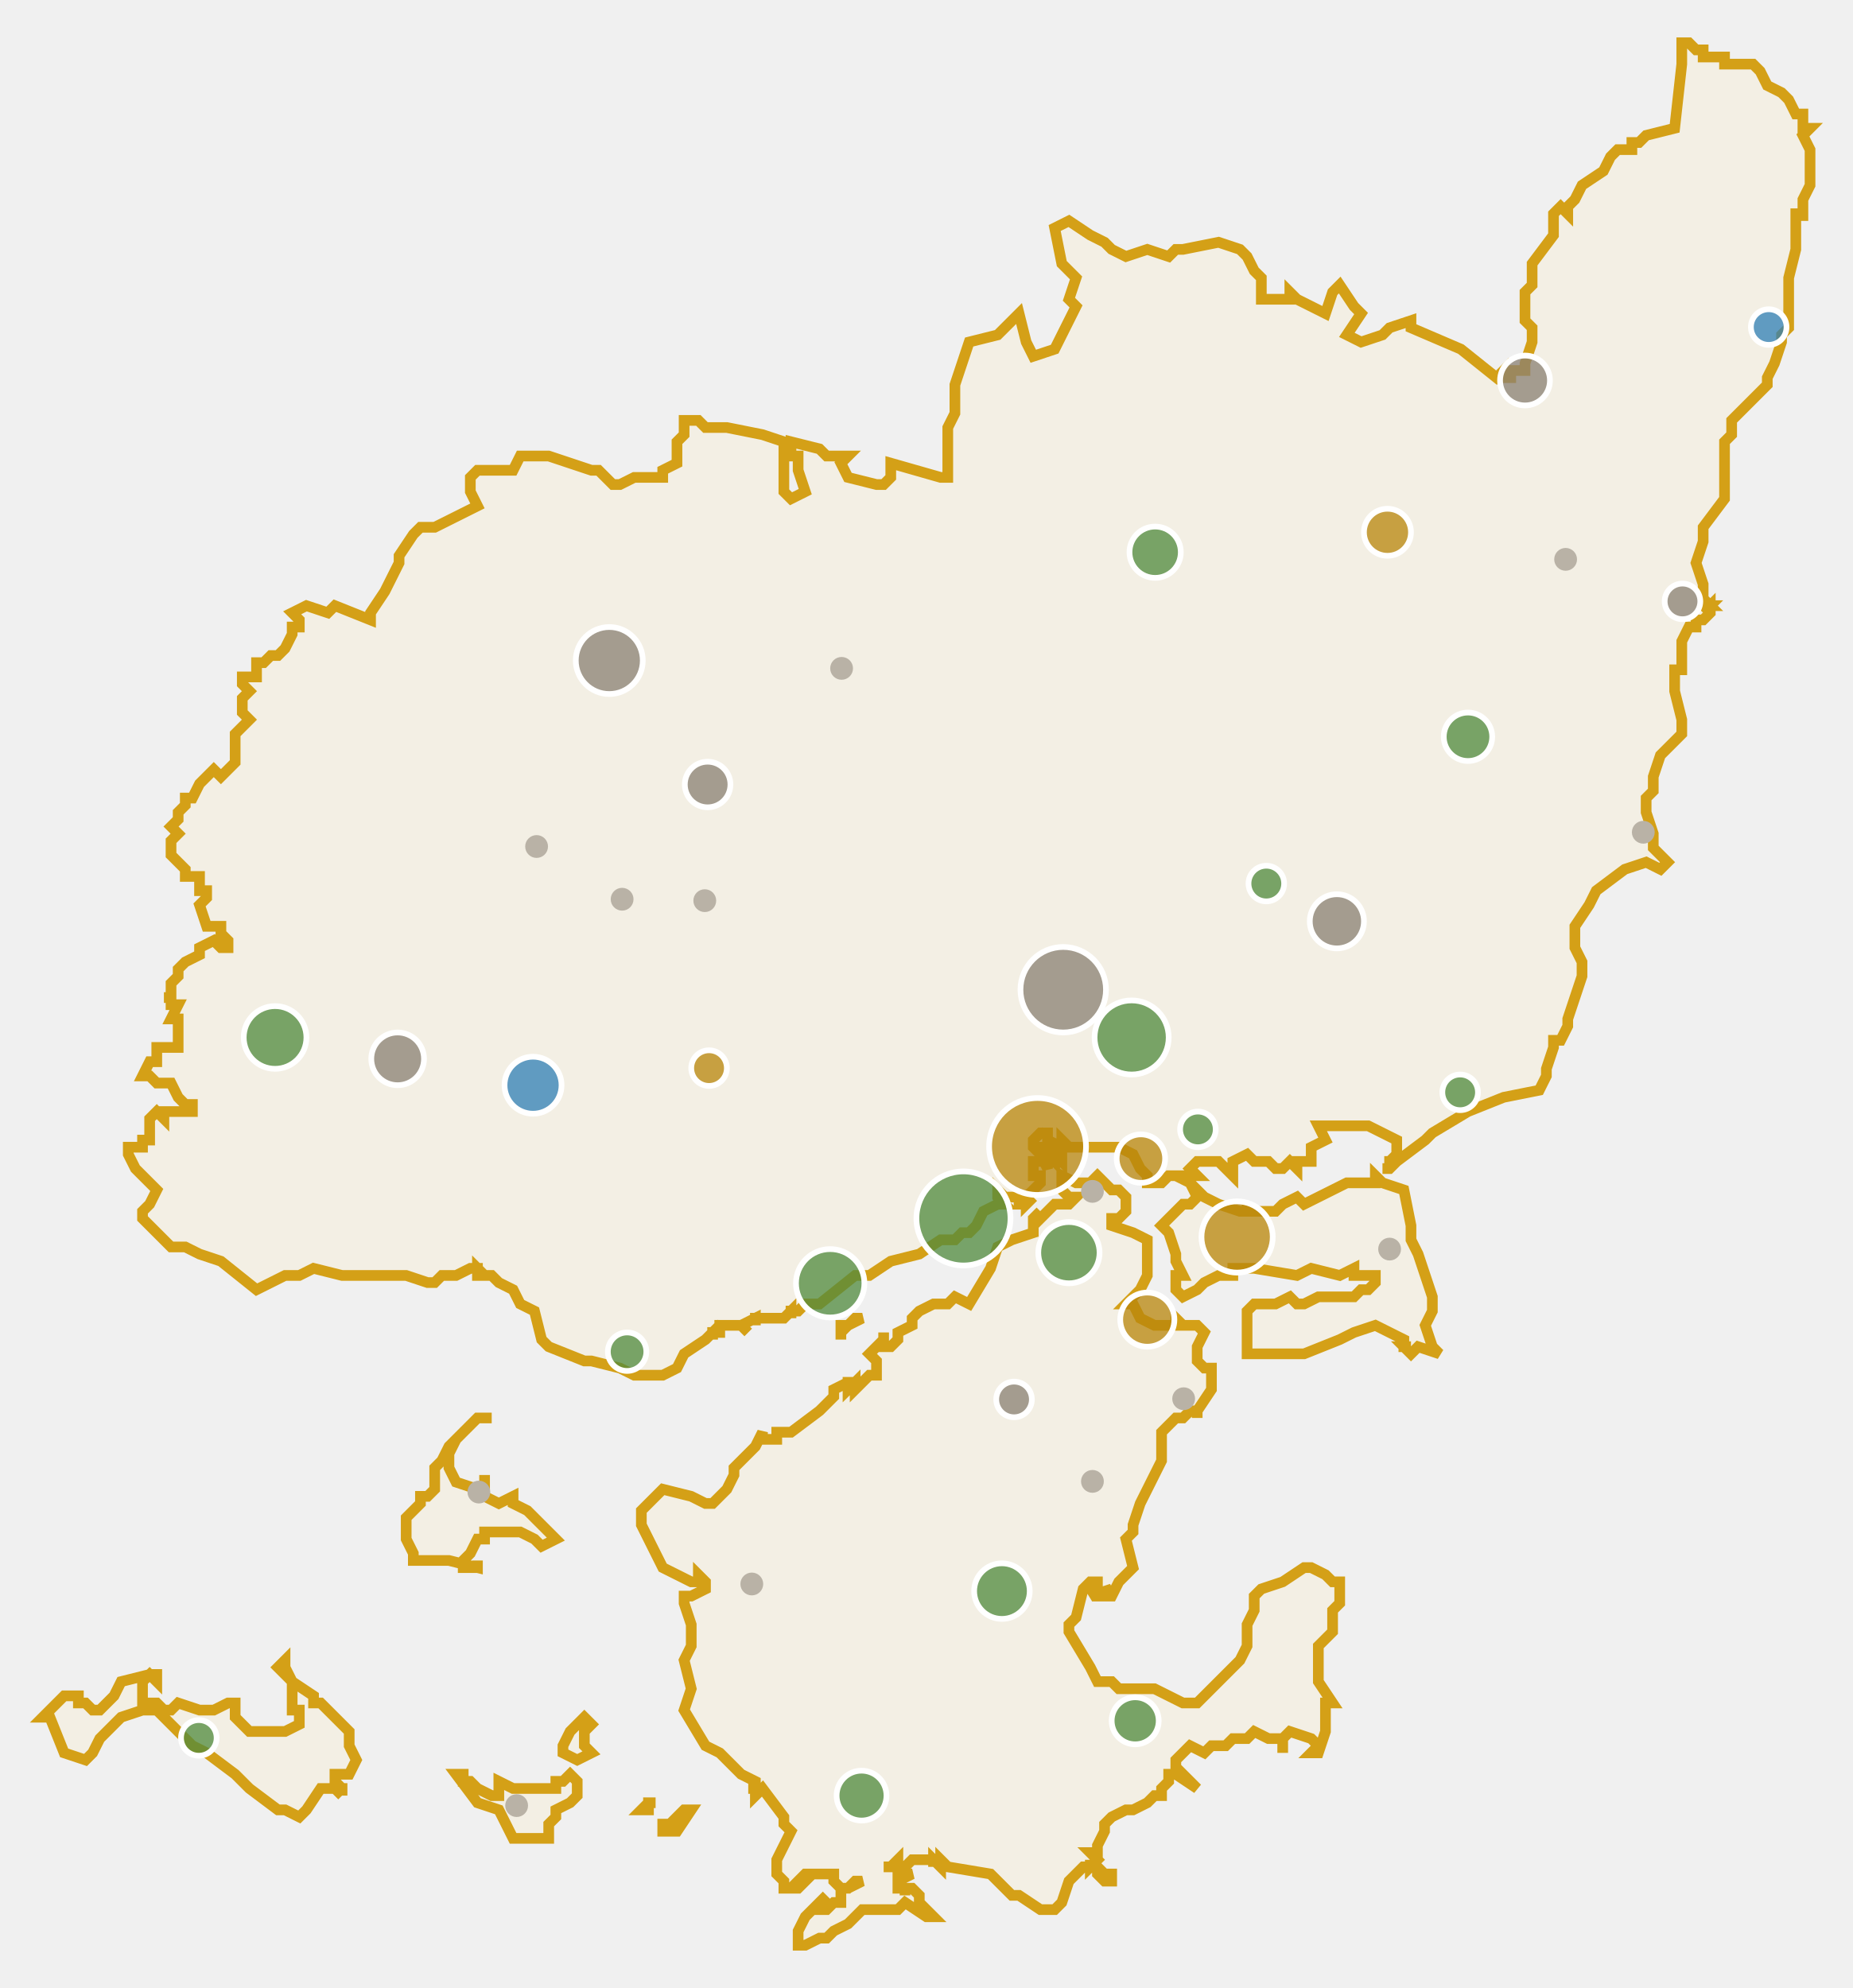
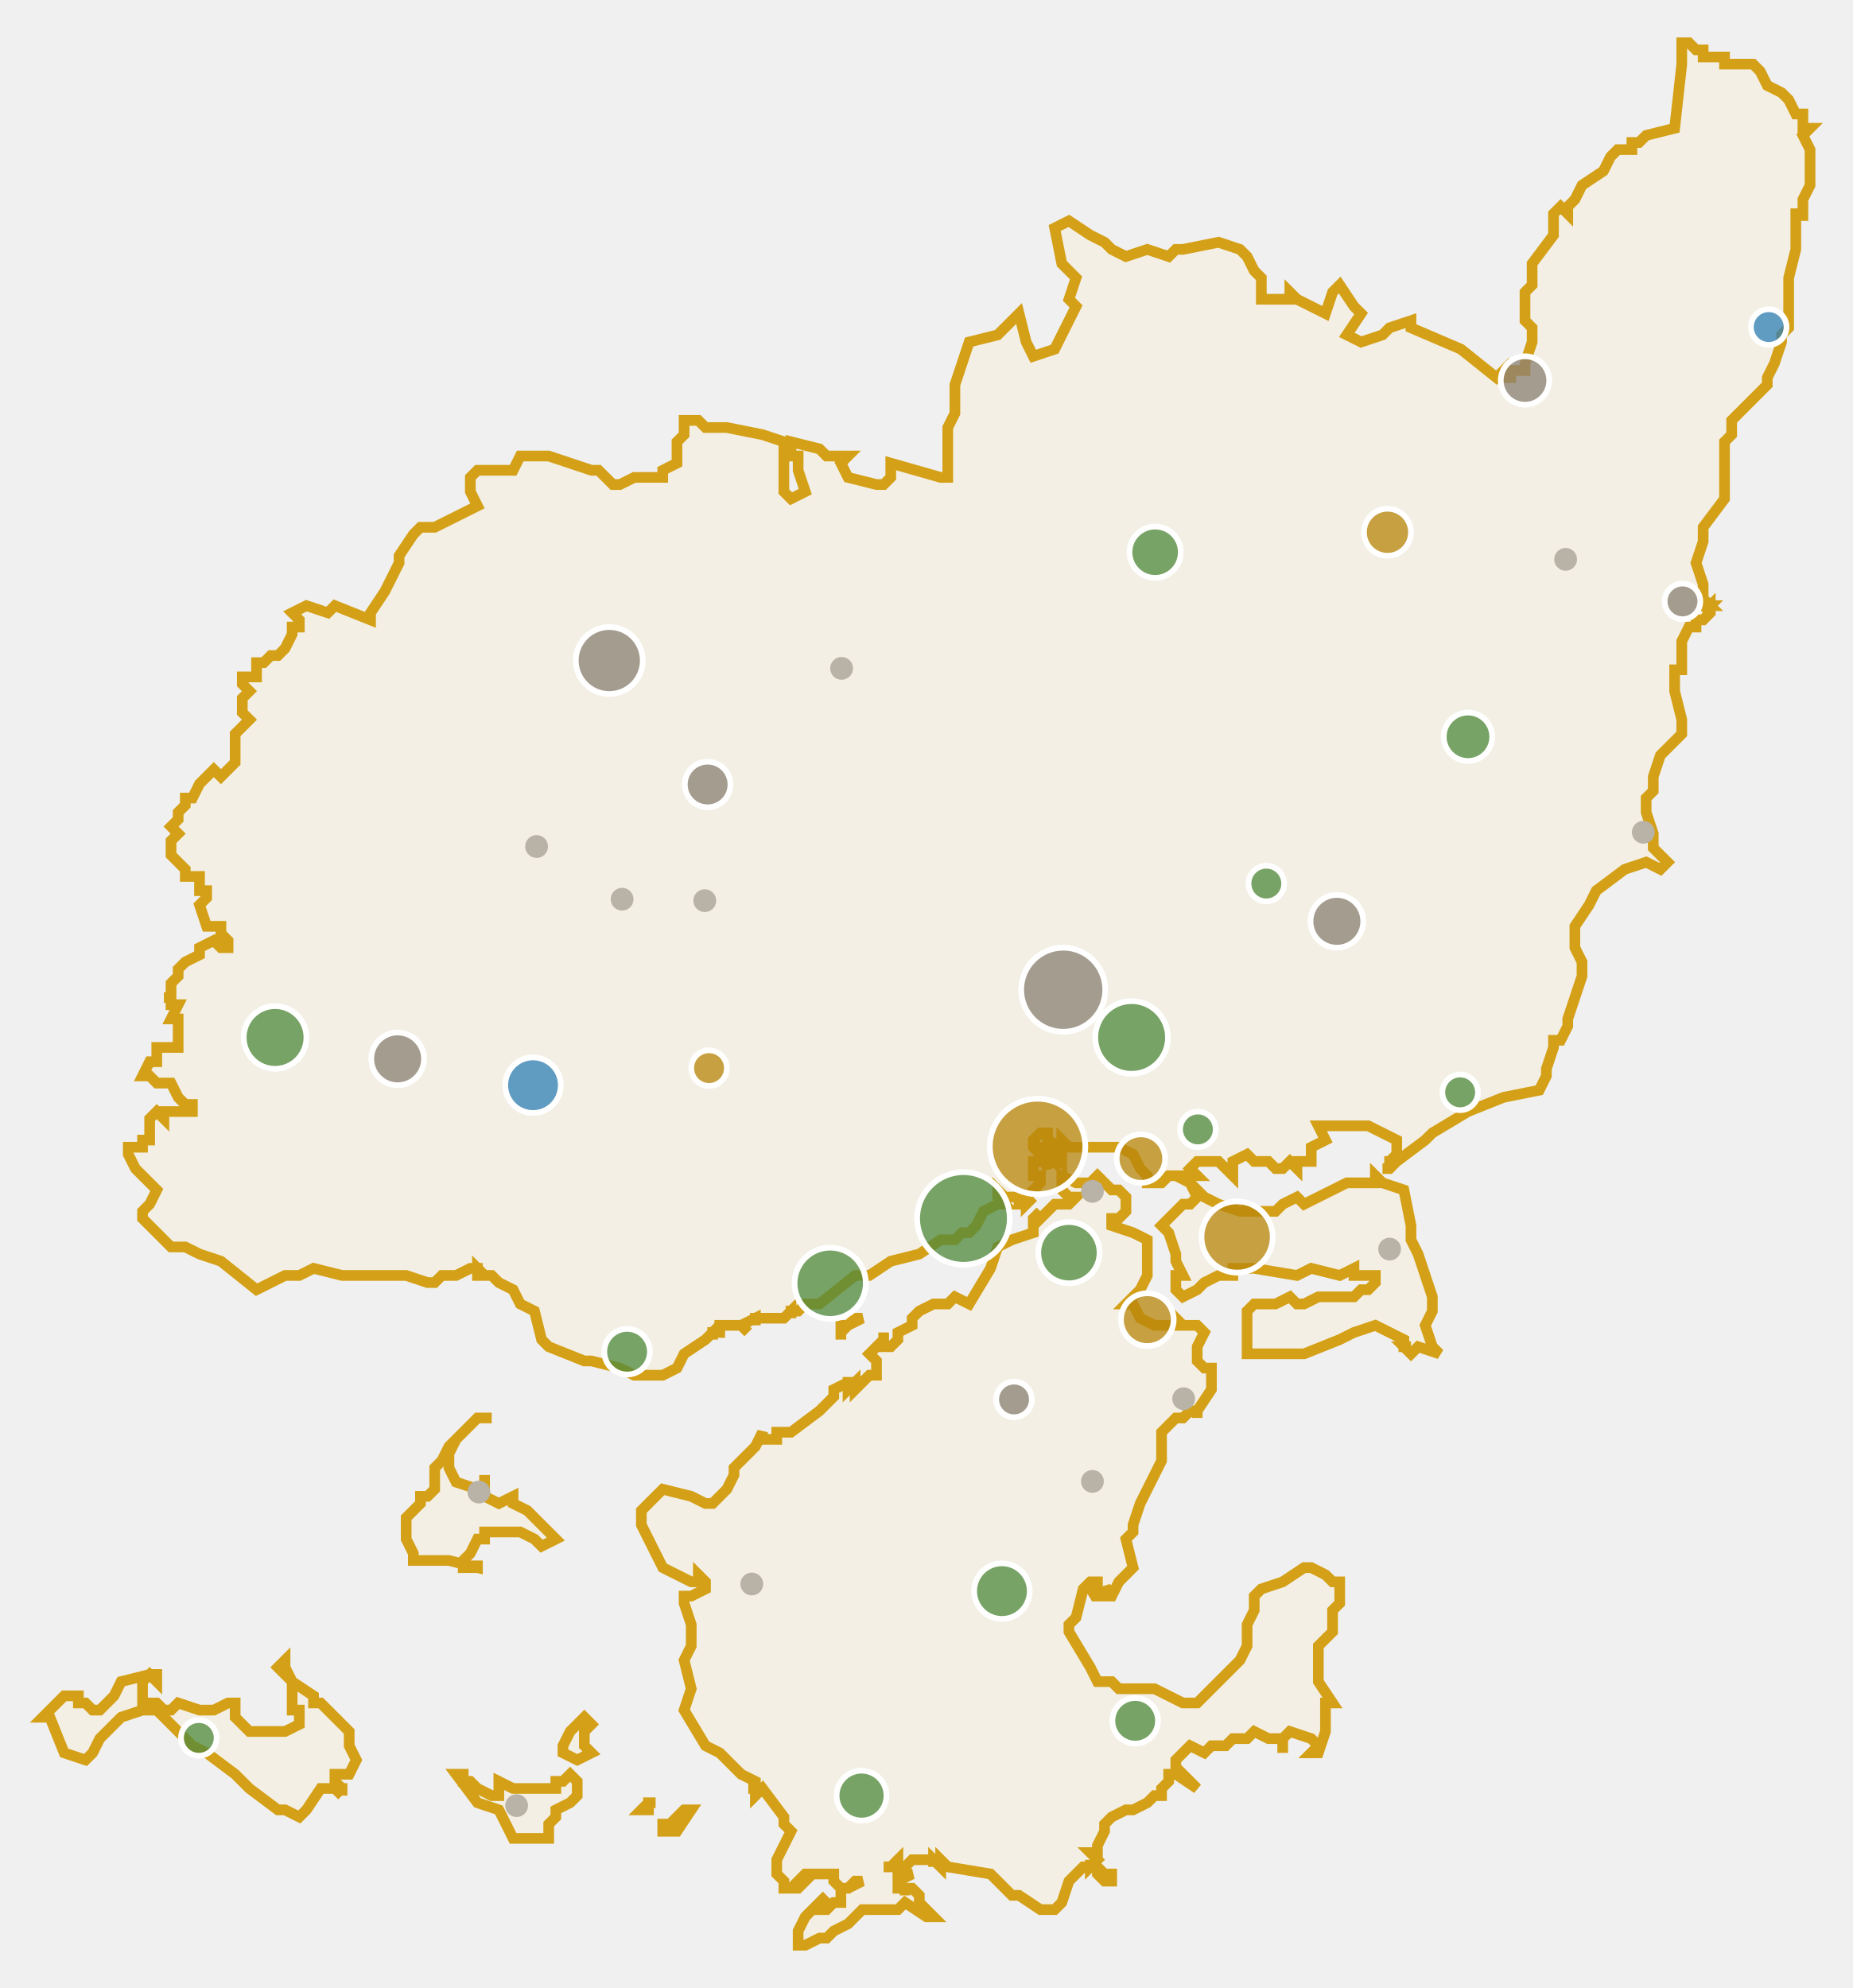
<svg xmlns="http://www.w3.org/2000/svg" viewBox="0 0 260 279" width="260" height="279">
  <path d="M154,263L155,264L156,264L156,263L155,263L154,262L154,263ZM147,162L148,163L148,162L149,163L149,162L147,160L147,161L146,161L146,162L147,164L147,163L147,162ZM166,35L165,35L164,36L161,35L158,36L156,35L155,34L153,33L150,31L148,32L149,37L151,39L150,42L151,43L148,49L145,50L144,48L143,44L140,47L136,48L135,51L134,54L134,56L134,58L133,60L133,66L133,67L132,67L125,65L125,67L124,68L123,68L119,67L118,65L119,64L118,64L116,64L115,63L111,62L111,64L112,64L112,66L113,69L111,70L110,69L110,67L110,62L107,61L102,60L101,60L99,60L98,59L96,59L96,61L95,62L95,64L95,65L93,66L93,67L91,67L90,67L89,67L87,68L86,68L84,66L83,66L80,65L77,64L73,64L72,66L67,66L66,67L66,68L66,69L67,71L61,74L59,74L58,75L56,78L56,79L55,81L54,83L52,86L52,87L47,85L46,86L43,85L41,86L42,87L42,88L41,88L41,89L40,91L39,92L38,92L37,93L36,93L36,94L36,95L34,95L34,96L35,97L34,98L34,99L34,100L35,101L33,103L33,107L31,109L30,108L28,110L27,112L26,112L26,113L25,114L25,115L24,116L25,117L24,118L24,120L26,122L26,123L28,123L28,124L28,125L29,125L29,126L28,127L29,130L30,130L31,130L31,131L32,132L32,133L31,133L30,132L28,133L28,134L26,135L25,136L25,137L24,138L24,139L24,140L23,140L24,140L24,141L25,141L24,143L25,143L25,144L25,145L25,147L24,147L22,147L22,149L21,149L20,151L21,151L22,152L24,152L25,154L26,155L27,155L27,156L24,156L23,156L23,157L22,156L21,157L21,158L21,159L21,160L20,160L20,161L18,161L18,162L19,164L20,165L21,166L22,167L21,169L20,170L20,171L24,175L26,175L28,176L31,177L36,181L40,179L42,179L44,178L48,179L50,179L55,179L57,179L60,180L61,180L62,179L64,179L66,178L67,178L67,179L68,179L67,179L67,178L68,179L69,179L70,180L72,181L73,183L75,184L76,188L77,189L82,191L83,191L87,192L89,193L92,193L93,193L95,192L96,190L99,188L100,187L100,188L100,187L100,188L100,187L101,187L101,186L104,186L105,187L104,186L106,185L106,186L106,185L108,185L110,185L111,184L111,185L111,184L112,184L113,183L115,183L120,179L122,179L125,177L129,176L132,174L134,174L135,173L136,173L137,172L138,170L140,169L141,169L140,168L140,167L141,168L142,168L143,168L143,169L144,169L143,169L143,168L144,168L144,169L145,168L144,169L144,168L145,168L144,168L145,167L146,166L146,165L145,165L145,164L145,163L146,163L146,162L145,161L145,160L146,159L147,159L147,160L149,161L149,160L150,161L157,161L159,162L160,164L161,165L161,166L163,166L164,165L165,165L167,166L166,165L167,165L168,165L167,164L168,163L169,163L171,163L173,165L173,163L175,162L176,163L177,163L178,163L179,164L180,164L181,163L182,164L182,163L184,163L184,161L186,160L185,158L187,158L192,158L196,160L196,162L195,163L195,164L195,163L196,163L195,164L194,164L195,164L196,163L200,160L201,159L206,156L211,154L216,153L217,151L217,150L218,147L218,146L219,146L220,144L220,143L222,137L222,135L221,133L221,131L221,130L223,127L224,125L228,122L231,121L233,122L234,121L232,119L232,117L231,114L231,112L232,111L232,109L233,106L235,104L236,103L236,101L235,97L235,94L236,94L236,93L236,90L237,88L238,88L238,87L239,87L240,86L240,85L239,86L240,85L239,85L240,85L239,85L240,85L239,84L239,83L239,82L238,79L239,76L239,74L242,70L242,68L242,65L242,62L243,61L243,59L244,58L247,55L248,54L248,53L249,51L250,48L250,47L251,46L251,45L251,44L251,39L252,35L252,30L253,30L253,31L253,30L253,29L253,28L254,26L254,24L254,23L254,22L254,21L253,19L254,18L253,18L253,16L252,16L251,14L250,13L248,12L247,10L246,9L245,9L244,9L243,9L242,9L242,8L241,8L239,8L239,7L238,7L237,6L236,6L236,7L236,8L236,9L235,18L231,19L230,20L229,20L229,21L228,21L227,21L226,22L225,24L222,26L221,28L220,29L220,30L219,29L218,30L218,31L218,32L218,33L215,37L215,38L215,40L214,41L214,42L214,43L214,45L215,46L215,48L214,51L214,52L212,52L212,53L211,53L211,52L210,53L205,49L198,46L198,45L195,46L194,47L191,48L189,47L191,44L190,43L188,40L187,41L186,44L184,43L182,42L181,41L181,42L177,42L177,40L177,39L176,38L175,36L174,35L171,34L166,35ZM67,209L64,208L63,206L63,204L64,202L67,199L69,199L68,199L67,199L64,202L63,203L62,205L61,206L61,209L60,210L59,210L59,211L58,212L57,213L57,214L57,216L58,218L58,219L59,219L63,219L67,220L67,219L67,220L66,220L65,220L65,219L66,218L67,216L68,216L68,215L69,215L73,215L75,216L76,217L78,216L77,215L76,214L74,212L72,211L72,210L70,211L68,210L68,209L68,207L68,209L67,209L67,208L67,209ZM23,240L22,239L21,239L20,239L20,238L20,237L20,236L21,235L22,236L22,235L21,235L17,236L16,238L14,240L13,240L12,239L11,239L11,238L9,238L8,239L6,241L7,241L9,246L12,247L13,246L14,244L15,243L16,242L17,241L20,240L22,240L23,241L24,242L27,245L29,246L33,249L35,251L39,254L40,254L42,255L43,254L45,251L46,251L47,251L48,252L47,251L48,251L48,252L48,251L47,250L47,249L49,249L50,247L49,245L49,243L47,241L46,240L45,239L44,239L44,238L41,236L40,234L40,233L39,234L40,235L41,236L41,237L41,238L41,240L42,240L42,242L40,243L39,243L38,243L35,243L33,241L33,240L33,239L32,239L30,240L29,240L28,240L25,239L24,240L23,240ZM78,250L78,251L78,250L78,251L77,251L74,251L72,251L70,250L70,252L69,252L67,251L66,250L65,250L65,249L64,249L67,253L70,254L72,258L74,258L76,258L77,258L77,257L77,256L77,257L77,256L78,255L78,254L80,253L81,252L81,251L81,250L80,249L79,250L78,250ZM82,243L83,242L82,241L80,243L79,245L79,246L81,247L83,246L82,245L82,243ZM91,253L90,254L91,254L91,253L92,253L91,253ZM94,256L93,256L93,257L95,257L97,254L96,254L94,256ZM111,201L110,201L109,201L109,202L107,202L107,201L106,203L105,204L103,206L103,207L102,209L100,211L99,211L97,210L93,209L92,210L91,211L90,212L90,213L90,214L92,218L93,220L95,221L97,222L99,222L98,222L98,221L99,222L99,223L97,224L96,224L96,225L97,228L97,230L97,231L96,233L97,237L96,240L99,245L101,246L104,249L106,250L106,251L105,251L106,251L106,252L107,251L110,255L110,256L111,257L110,259L109,261L109,262L109,263L110,264L110,265L112,265L113,264L112,264L113,263L115,263L117,263L117,264L118,265L119,265L120,264L121,264L119,265L118,265L118,266L118,267L117,267L116,268L115,268L115,267L116,266L113,269L112,271L112,272L112,273L113,273L115,272L116,272L117,271L119,270L120,269L121,268L123,268L126,268L127,267L130,269L131,269L130,268L129,267L129,266L128,265L127,265L127,266L127,265L126,265L126,264L128,263L126,263L126,262L125,262L124,262L125,262L126,261L126,262L127,262L126,262L127,262L128,261L129,261L130,261L131,261L131,262L131,261L132,262L132,261L133,262L139,263L142,266L143,266L146,268L148,268L149,267L150,264L152,262L153,262L153,261L153,262L154,261L153,260L154,260L154,259L155,257L155,256L156,255L158,254L159,254L161,253L162,252L163,252L163,251L164,250L164,249L165,249L168,251L165,248L165,247L166,246L167,245L169,246L170,245L172,245L173,244L175,244L176,243L178,244L179,244L180,244L180,246L180,244L181,243L184,244L185,245L184,246L185,246L186,243L186,242L186,240L186,239L187,239L185,236L185,233L185,232L185,231L186,230L187,229L187,228L187,226L188,225L188,224L188,222L187,222L186,221L184,220L183,220L180,222L177,223L176,224L176,226L175,228L175,231L174,233L172,235L168,239L167,239L166,239L162,237L160,237L157,237L156,236L154,236L153,234L150,229L150,228L151,227L152,223L153,222L154,222L154,223L153,224L156,223L155,224L156,224L155,224L154,224L155,224L154,224L156,224L157,222L159,220L158,216L159,215L159,214L160,211L161,209L163,205L163,201L164,200L165,199L166,199L167,198L168,198L168,199L168,198L170,195L170,194L170,192L169,192L168,191L168,189L169,187L168,186L166,186L165,185L165,186L164,186L162,186L160,185L159,183L158,183L159,182L160,181L161,179L161,178L161,177L161,175L161,174L159,173L156,172L156,171L157,171L156,171L157,171L158,170L158,168L157,167L156,167L154,165L153,166L151,166L149,165L149,166L149,167L150,168L151,168L150,169L149,169L148,169L146,171L145,172L145,171L146,170L145,171L145,172L145,173L142,174L140,175L139,178L136,183L134,182L133,183L131,183L129,184L128,185L128,186L126,187L126,188L125,189L124,189L124,188L124,187L124,188L123,189L122,190L123,191L123,193L122,193L120,195L120,194L119,195L119,194L121,194L120,194L119,194L117,195L117,196L116,197L115,198L111,201ZM168,181L169,180L171,179L173,179L173,178L174,178L175,178L176,178L182,179L184,178L188,179L190,178L190,179L192,179L193,179L193,180L192,181L191,181L190,182L189,182L188,182L185,182L183,183L182,183L181,182L179,183L177,183L176,183L175,184L175,185L175,187L175,189L175,190L176,190L180,190L183,190L188,188L190,187L193,186L195,187L197,188L197,189L198,189L197,189L198,190L199,189L202,190L201,189L200,186L201,184L201,182L200,179L199,176L198,174L198,172L197,167L194,166L193,165L193,166L192,166L189,166L183,169L182,168L180,169L179,170L176,170L175,170L175,169L175,170L174,170L171,169L169,168L168,167L169,168L167,166L168,168L167,169L166,169L165,170L164,171L163,172L164,173L165,176L165,177L166,179L165,179L165,180L165,181L166,182L168,181ZM119,186L118,186L118,187L118,188L118,187L119,186L121,185L120,185L119,186Z" fill="#f3efe4" stroke="#d4a017" stroke-width="1.5" fill-rule="evenodd" />
-   <circle cx="145.6" cy="160.9" r="6.8" fill="#b8860b" fill-opacity="0.75" stroke="#fff" stroke-width="0.8" />
-   <circle cx="149.2" cy="138.9" r="6.0" fill="#8a8073" fill-opacity="0.75" stroke="#fff" stroke-width="0.8" />
-   <circle cx="158.8" cy="145.6" r="5.2" fill="#4f8a3c" fill-opacity="0.75" stroke="#fff" stroke-width="0.8" />
-   <circle cx="135.2" cy="171" r="6.6" fill="#4f8a3c" fill-opacity="0.75" stroke="#fff" stroke-width="0.8" />
+   <circle cx="145.6" cy="160.9" r="6.7" fill="#b8860b" fill-opacity="0.75" stroke="#fff" stroke-width="0.8" />
+   <circle cx="149.2" cy="138.9" r="5.9" fill="#8a8073" fill-opacity="0.75" stroke="#fff" stroke-width="0.8" />
+   <circle cx="158.8" cy="145.6" r="5.1" fill="#4f8a3c" fill-opacity="0.75" stroke="#fff" stroke-width="0.8" />
+   <circle cx="135.2" cy="171" r="6.5" fill="#4f8a3c" fill-opacity="0.75" stroke="#fff" stroke-width="0.8" />
  <circle cx="160.1" cy="162.6" r="3.4" fill="#b8860b" fill-opacity="0.75" stroke="#fff" stroke-width="0.8" />
  <circle cx="153.3" cy="167.2" r="1.6" fill="#b9b2a6" />
  <circle cx="168.1" cy="158.5" r="2.5" fill="#4f8a3c" fill-opacity="0.75" stroke="#fff" stroke-width="0.8" />
-   <circle cx="187.6" cy="129.3" r="3.8" fill="#8a8073" fill-opacity="0.75" stroke="#fff" stroke-width="0.8" />
+   <circle cx="187.6" cy="129.3" r="3.7" fill="#8a8073" fill-opacity="0.75" stroke="#fff" stroke-width="0.8" />
  <circle cx="177.7" cy="124" r="2.5" fill="#4f8a3c" fill-opacity="0.75" stroke="#fff" stroke-width="0.8" />
  <circle cx="173.6" cy="173.6" r="5.0" fill="#b8860b" fill-opacity="0.75" stroke="#fff" stroke-width="0.8" />
  <circle cx="195" cy="175.3" r="1.6" fill="#b9b2a6" />
  <circle cx="204.9" cy="153.3" r="2.5" fill="#4f8a3c" fill-opacity="0.75" stroke="#fff" stroke-width="0.8" />
-   <circle cx="161" cy="185.2" r="3.8" fill="#b8860b" fill-opacity="0.75" stroke="#fff" stroke-width="0.8" />
+   <circle cx="161" cy="185.2" r="3.7" fill="#b8860b" fill-opacity="0.75" stroke="#fff" stroke-width="0.8" />
  <circle cx="142.3" cy="196.4" r="2.5" fill="#8a8073" fill-opacity="0.75" stroke="#fff" stroke-width="0.8" />
  <circle cx="150" cy="175.8" r="4.3" fill="#4f8a3c" fill-opacity="0.75" stroke="#fff" stroke-width="0.8" />
  <circle cx="166.1" cy="196.3" r="1.6" fill="#b9b2a6" />
  <circle cx="153.3" cy="207.9" r="1.6" fill="#b9b2a6" />
  <circle cx="140.6" cy="223.3" r="3.9" fill="#4f8a3c" fill-opacity="0.75" stroke="#fff" stroke-width="0.8" />
-   <circle cx="159.3" cy="241.5" r="3.3" fill="#4f8a3c" fill-opacity="0.75" stroke="#fff" stroke-width="0.8" />
+   <circle cx="159.3" cy="241.5" r="3.2" fill="#4f8a3c" fill-opacity="0.75" stroke="#fff" stroke-width="0.8" />
  <circle cx="120.9" cy="252" r="3.5" fill="#4f8a3c" fill-opacity="0.75" stroke="#fff" stroke-width="0.8" />
  <circle cx="105.5" cy="222.3" r="1.6" fill="#b9b2a6" />
  <circle cx="87.3" cy="126.2" r="1.6" fill="#b9b2a6" />
  <circle cx="99.3" cy="110.1" r="3.2" fill="#8a8073" fill-opacity="0.75" stroke="#fff" stroke-width="0.8" />
  <circle cx="85.5" cy="92.7" r="4.7" fill="#8a8073" fill-opacity="0.75" stroke="#fff" stroke-width="0.8" />
  <circle cx="98.9" cy="126.4" r="1.6" fill="#b9b2a6" />
  <circle cx="75.3" cy="118.8" r="1.6" fill="#b9b2a6" />
  <circle cx="118.1" cy="93.8" r="1.6" fill="#b9b2a6" />
  <circle cx="99.5" cy="149.9" r="2.5" fill="#b8860b" fill-opacity="0.75" stroke="#fff" stroke-width="0.8" />
-   <circle cx="74.8" cy="152.3" r="4.0" fill="#2f7fb5" fill-opacity="0.75" stroke="#fff" stroke-width="0.8" />
+   <circle cx="74.8" cy="152.3" r="3.9" fill="#2f7fb5" fill-opacity="0.75" stroke="#fff" stroke-width="0.8" />
  <circle cx="55.8" cy="148.6" r="3.7" fill="#8a8073" fill-opacity="0.75" stroke="#fff" stroke-width="0.8" />
-   <circle cx="116.5" cy="180.1" r="4.8" fill="#4f8a3c" fill-opacity="0.75" stroke="#fff" stroke-width="0.8" />
-   <circle cx="88" cy="189.7" r="2.7" fill="#4f8a3c" fill-opacity="0.75" stroke="#fff" stroke-width="0.8" />
+   <circle cx="116.5" cy="180.1" r="5.0" fill="#4f8a3c" fill-opacity="0.75" stroke="#fff" stroke-width="0.8" />
+   <circle cx="88" cy="189.7" r="3.2" fill="#4f8a3c" fill-opacity="0.75" stroke="#fff" stroke-width="0.8" />
  <circle cx="38.6" cy="145.6" r="4.4" fill="#4f8a3c" fill-opacity="0.75" stroke="#fff" stroke-width="0.8" />
  <circle cx="67.2" cy="209.4" r="1.6" fill="#b9b2a6" />
  <circle cx="72.5" cy="253.4" r="1.6" fill="#b9b2a6" />
  <circle cx="27.9" cy="243.9" r="2.5" fill="#4f8a3c" fill-opacity="0.75" stroke="#fff" stroke-width="0.8" />
  <circle cx="194.7" cy="74.7" r="3.3" fill="#b8860b" fill-opacity="0.75" stroke="#fff" stroke-width="0.8" />
  <circle cx="236.1" cy="84.4" r="2.5" fill="#8a8073" fill-opacity="0.75" stroke="#fff" stroke-width="0.8" />
-   <circle cx="214" cy="53.4" r="3.5" fill="#8a8073" fill-opacity="0.75" stroke="#fff" stroke-width="0.8" />
+   <circle cx="214" cy="53.4" r="3.4" fill="#8a8073" fill-opacity="0.75" stroke="#fff" stroke-width="0.8" />
  <circle cx="219.7" cy="78.5" r="1.6" fill="#b9b2a6" />
  <circle cx="206" cy="103.4" r="3.4" fill="#4f8a3c" fill-opacity="0.75" stroke="#fff" stroke-width="0.8" />
  <circle cx="162.1" cy="77.5" r="3.6" fill="#4f8a3c" fill-opacity="0.75" stroke="#fff" stroke-width="0.8" />
  <circle cx="230.6" cy="116.8" r="1.6" fill="#b9b2a6" />
  <circle cx="248.2" cy="45.9" r="2.5" fill="#2f7fb5" fill-opacity="0.75" stroke="#fff" stroke-width="0.8" />
</svg>
